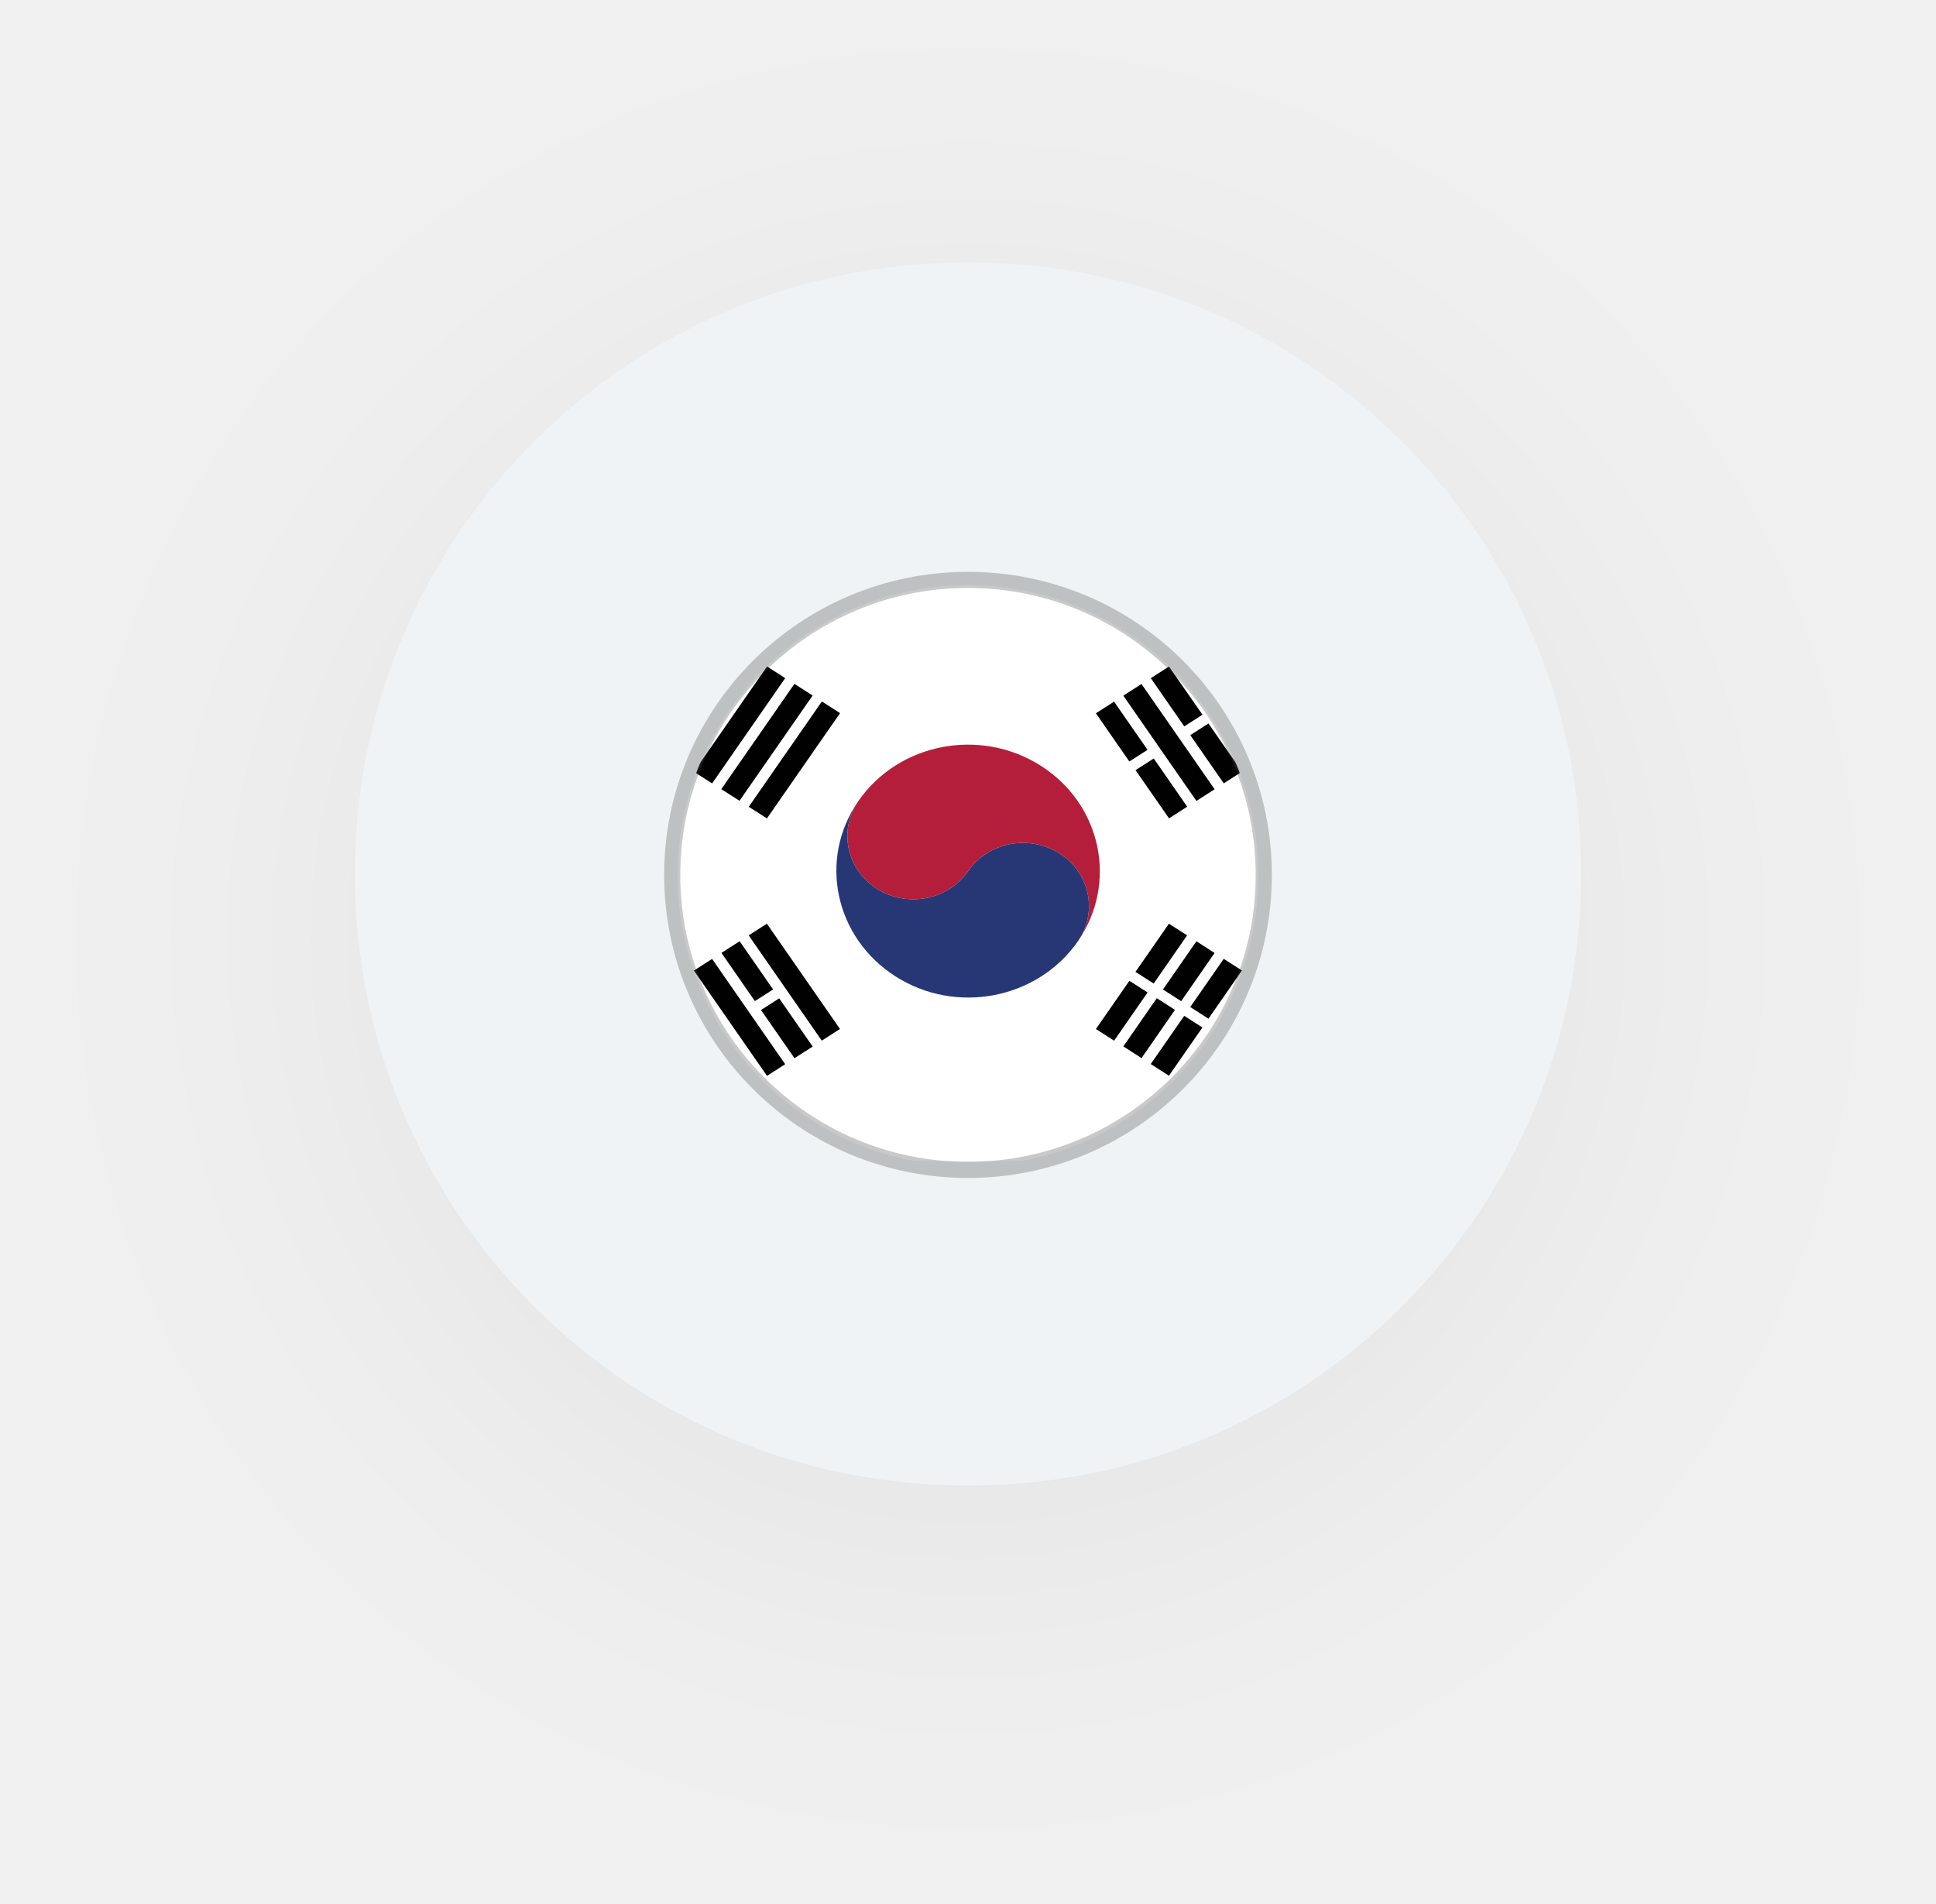
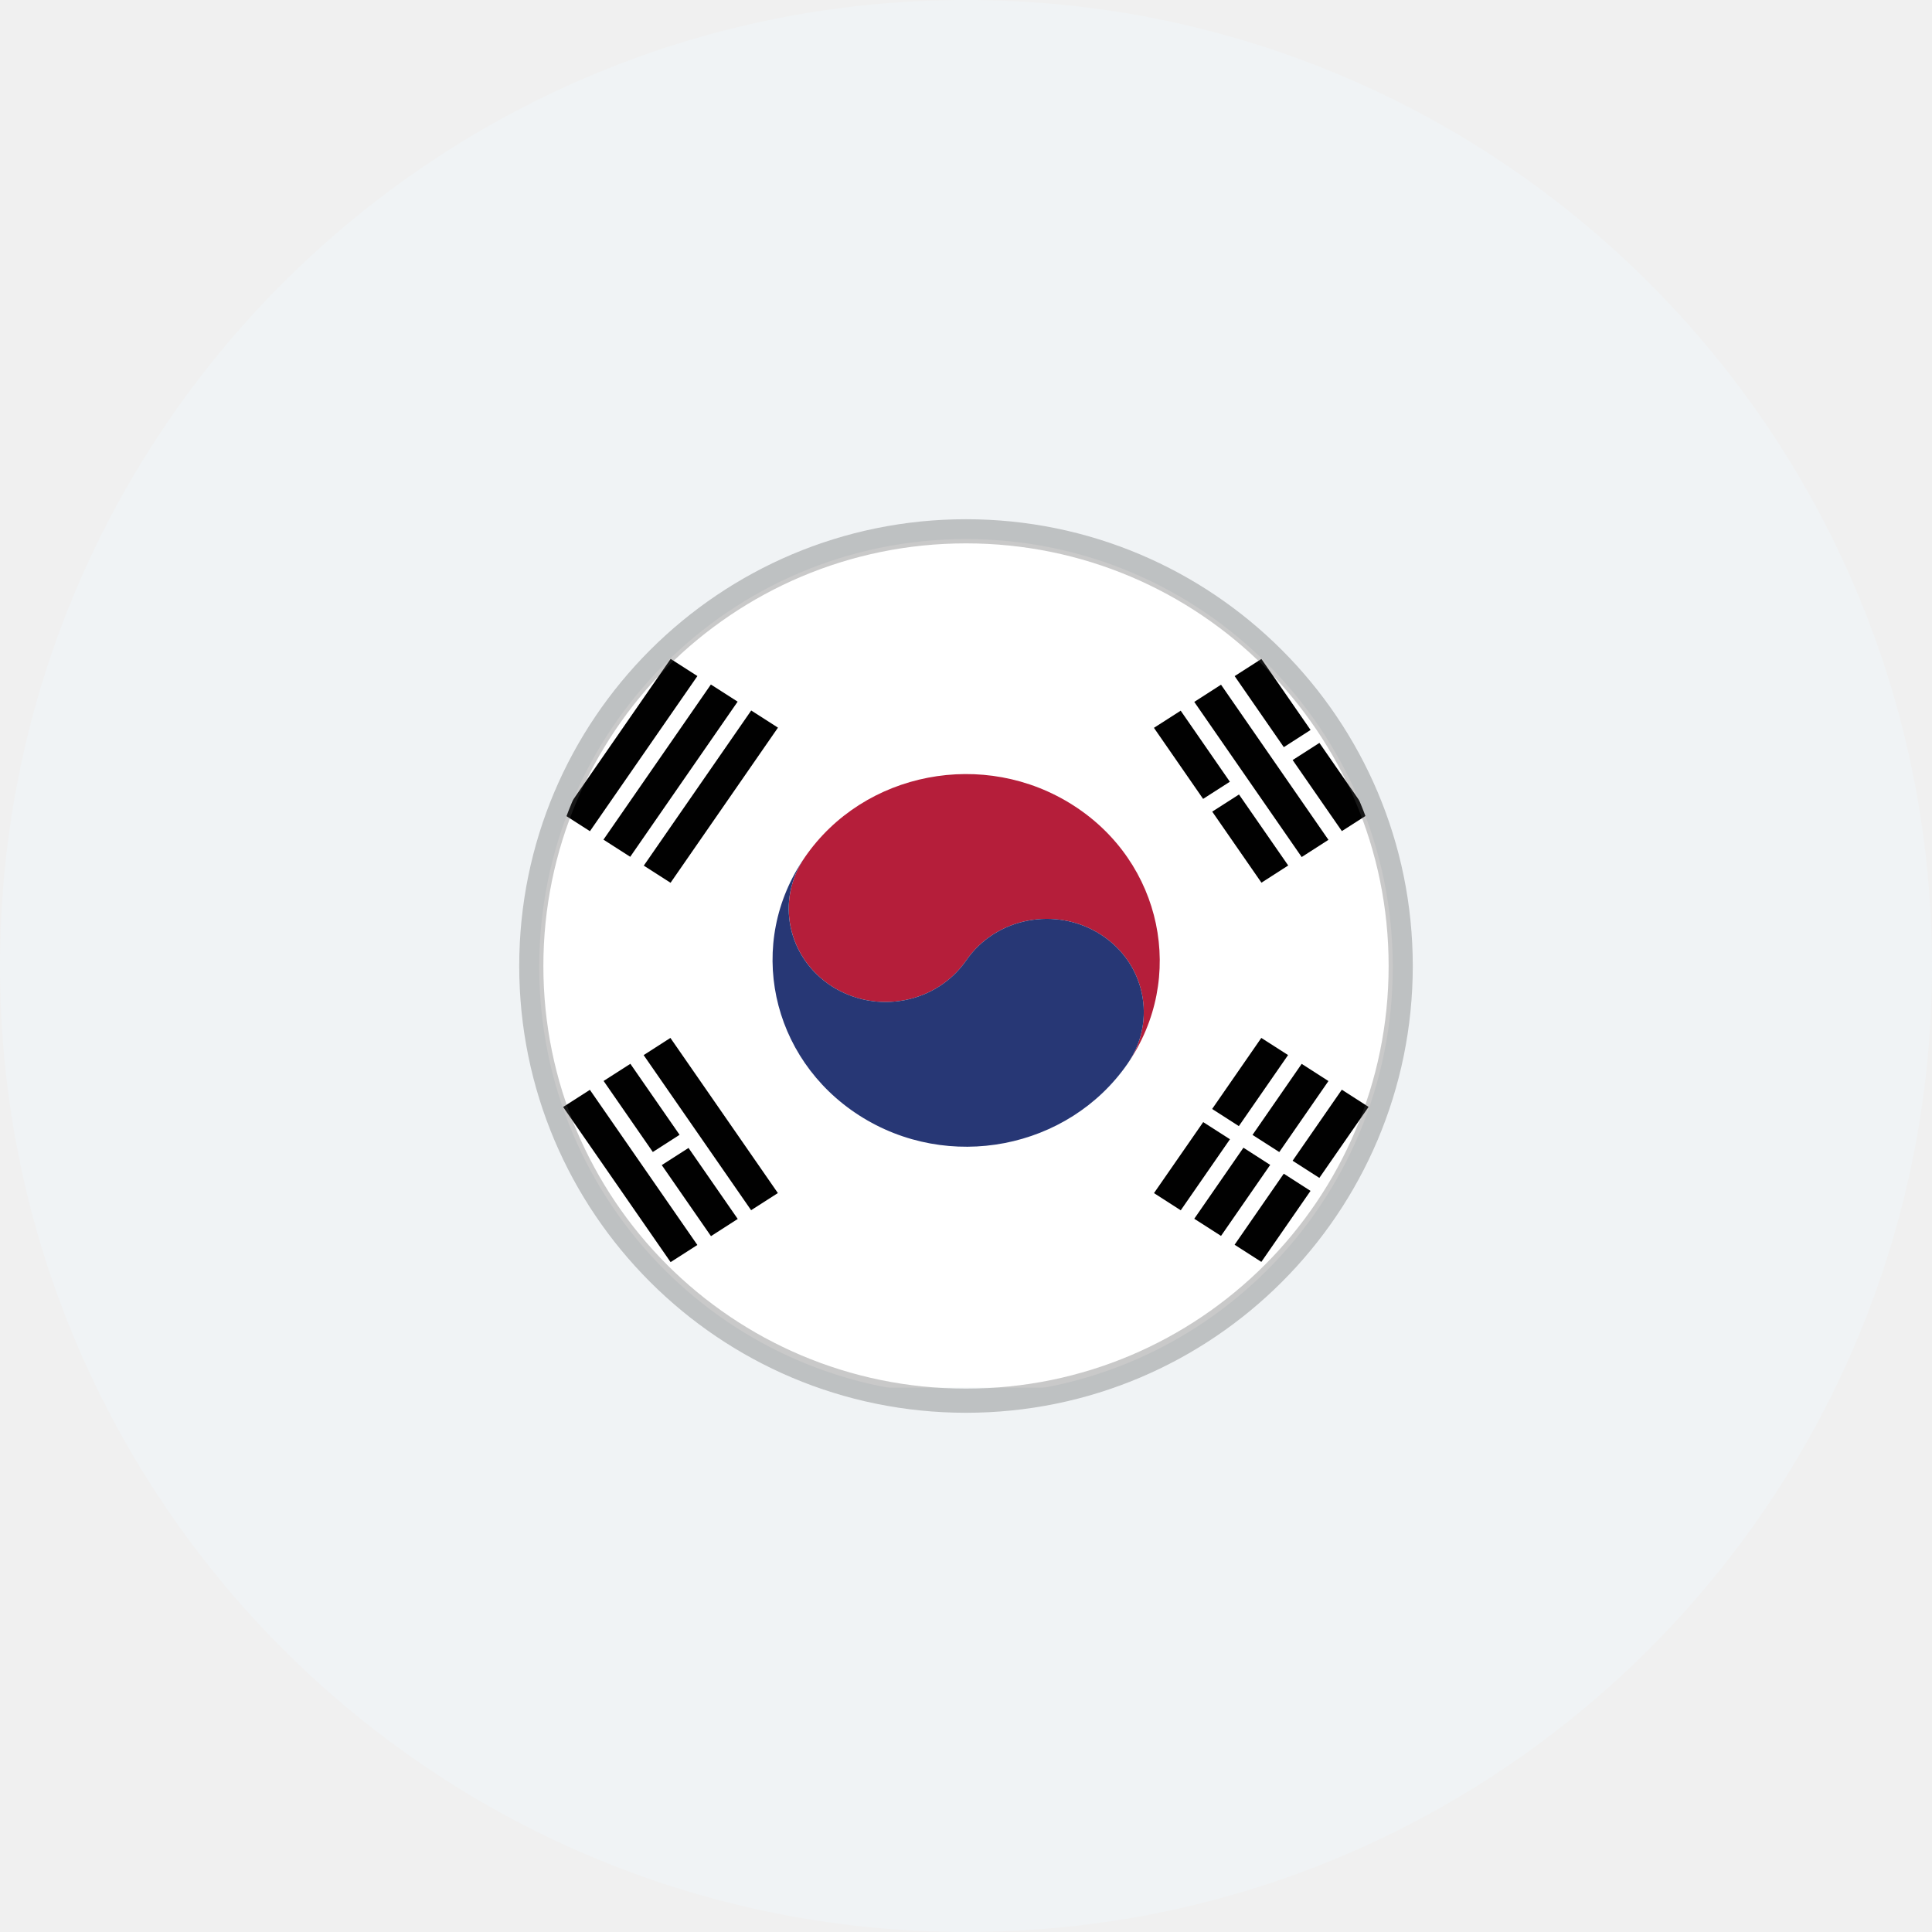
- <svg xmlns="http://www.w3.org/2000/svg" xmlns:xlink="http://www.w3.org/1999/xlink" width="60px" height="59px" viewBox="0 0 60 59" version="1.1">
-   <defs>
-     <rect id="path-1" x="0" y="0" width="38" height="37.905" rx="18.952" />
-     <filter x="-46.1%" y="-40.9%" width="192.1%" height="192.3%" filterUnits="objectBoundingBox" id="filter-2">
-       <feOffset dx="0" dy="2" in="SourceAlpha" result="shadowOffsetOuter1" />
-       <feGaussianBlur stdDeviation="5.5" in="shadowOffsetOuter1" result="shadowBlurOuter1" />
-       <feColorMatrix values="0 0 0 0 0   0 0 0 0 0   0 0 0 0 0  0 0 0 0.05 0" type="matrix" in="shadowBlurOuter1" />
-     </filter>
-     <circle id="path-3" cx="9" cy="9" r="9" />
-   </defs>
-   <g id="*Feature---multicurrencies-1.9.0" stroke="none" stroke-width="1" fill="none" fill-rule="evenodd">
-     <g id="general-setting" transform="translate(-65, -1038)">
-       <g id="dropdown" transform="translate(60, 703)">
-         <g id="KRW" transform="translate(16, 341.1429)">
-           <g transform="translate(0, 1.994987)">
-             <g id="Rectangle-11-Copy">
-               <use fill="black" fill-opacity="1" filter="url(#filter-2)" xlink:href="#path-1" />
-               <use fill="#F0F3F5" fill-rule="evenodd" xlink:href="#path-1" />
-             </g>
-             <g id="icon/korean-language" transform="translate(9, 9)">
-               <g id="korean" transform="translate(1, 1)">
-                 <mask id="mask-4" fill="white">
-                   <use xlink:href="#path-3" />
-                 </mask>
-                 <g id="path-1" />
-                 <g id="Group" mask="url(#mask-4)">
-                   <g transform="translate(-5, -0.137845)">
-                     <polygon id="Rectangle" fill="#FFFFFF" points="0 0.018 28 0.018 28 17.987 0 17.987" />
-                     <polygon id="Rectangle" fill="#010101" transform="translate(18.76377, 4.675003) rotate(-33.68371) translate(-18.76377, -4.675003) " points="18.412 3.76 19.081 3.772 19.116 5.591 18.446 5.578" />
-                     <polygon id="Rectangle" fill="#010101" transform="translate(19.99322, 6.437538) rotate(-33.68848) translate(-19.99322, -6.437538) " points="19.641 5.522 20.311 5.535 20.345 7.353 19.676 7.341" />
-                     <polygon id="Rectangle" fill="#010101" transform="translate(20.22828, 5.013216) rotate(-33.68371) translate(-20.22828, -5.013216) " points="19.856 3.021 20.525 3.033 20.601 7.005 19.931 6.993" />
-                     <polygon id="Rectangle" fill="#010101" transform="translate(20.46568, 3.586722) rotate(-33.68848) translate(-20.46568, -3.586722) " points="20.114 2.671 20.783 2.684 20.818 4.502 20.148 4.49" />
-                     <polygon id="Rectangle" fill="#010101" transform="translate(21.68941, 5.352496) rotate(-33.68848) translate(-21.68941, -5.352496) " points="21.337 4.437 22.007 4.449 22.042 6.268 21.372 6.256" />
-                     <polygon id="Rectangle" fill="#010101" transform="translate(8.617475, 12.44284) rotate(-33.68371) translate(-8.617475, -12.44284) " points="8.245 10.451 8.915 10.463 8.99 14.435 8.32 14.423" />
-                     <polygon id="Rectangle" fill="#010101" transform="translate(7.158952, 12.1023) rotate(-33.68848) translate(-7.158952, -12.1023) " points="6.807 11.187 7.477 11.199 7.511 13.018 6.841 13.005" />
-                     <polygon id="Rectangle" fill="#010101" transform="translate(8.385556, 13.87234) rotate(-33.68848) translate(-8.385556, -13.87234) " points="8.033 12.957 8.703 12.969 8.738 14.788 8.068 14.775" />
-                     <polygon id="Rectangle" fill="#010101" transform="translate(6.9197, 13.53497) rotate(-33.68371) translate(-6.9197, -13.53497) " points="6.547 11.543 7.217 11.555 7.292 15.527 6.623 15.515" />
-                     <polygon id="Rectangle" fill="#010101" transform="translate(8.620076, 5.555243) rotate(-56.31629) translate(-8.620076, -5.555243) " points="6.628 5.183 10.6 5.258 10.612 5.928 6.64 5.852" />
-                     <polygon id="Rectangle" fill="#010101" transform="translate(7.769535, 5.008996) rotate(-56.31629) translate(-7.769535, -5.008996) " points="5.777 4.636 9.749 4.712 9.762 5.382 5.79 5.306" />
-                     <polygon id="Rectangle" fill="#010101" transform="translate(6.920638, 4.469894) rotate(-56.31629) translate(-6.920638, -4.469894) " points="4.928 4.097 8.9 4.173 8.913 4.842 4.941 4.767" />
-                     <polygon id="Rectangle" fill="#010101" transform="translate(18.76504, 13.32882) rotate(-56.31152) translate(-18.76504, -13.32882) " points="17.849 12.977 19.668 13.011 19.681 13.681 17.862 13.646" />
-                     <polygon id="Rectangle" fill="#010101" transform="translate(19.9905, 11.55815) rotate(-56.31629) translate(-19.9905, -11.55815) " points="19.075 11.206 20.893 11.241 20.906 11.91 19.088 11.876" />
-                     <polygon id="Rectangle" fill="#010101" transform="translate(19.61406, 13.8679) rotate(-56.31152) translate(-19.61406, -13.8679) " points="18.699 13.516 20.517 13.55 20.53 14.22 18.711 14.186" />
-                     <polygon id="Rectangle" fill="#010101" transform="translate(20.84237, 12.10395) rotate(-56.31152) translate(-20.84237, -12.10395) " points="19.927 11.752 21.745 11.786 21.758 12.456 19.939 12.422" />
-                     <polygon id="Rectangle" fill="#010101" transform="translate(20.46454, 14.41429) rotate(-56.31152) translate(-20.46454, -14.41429) " points="19.549 14.062 21.368 14.097 21.38 14.766 19.561 14.732" />
-                     <polygon id="Rectangle" fill="#010101" transform="translate(21.68837, 12.64738) rotate(-56.31152) translate(-21.68837, -12.64738) " points="20.773 12.295 22.591 12.33 22.604 13 20.785 12.965" />
-                     <path d="M10.66,6.827 C10.625,6.864 10.601,6.902 10.566,6.939 C10.59,6.902 10.625,6.864 10.66,6.827" id="Path" fill="#B51E3A" />
-                     <path d="M16.264,5.74 C14.388,4.537 11.851,5.026 10.604,6.827 C9.98,7.729 10.232,8.942 11.173,9.546 C12.113,10.145 13.377,9.903 14.005,9 C14.629,8.097 15.898,7.856 16.838,8.454 C17.779,9.053 18.03,10.271 17.407,11.174 C18.648,9.373 18.14,6.937 16.264,5.74" id="Path" fill="#B51E3A" />
-                     <path d="M10.604,6.827 C9.98,7.729 10.232,8.942 11.173,9.546 C12.113,10.145 13.377,9.903 14.005,9 C14.629,8.097 15.898,7.856 16.838,8.454 C17.779,9.053 18.03,10.271 17.407,11.174 C16.155,12.974 13.623,13.463 11.747,12.26 C9.871,11.058 9.352,8.627 10.604,6.827" id="Path" fill="#273775" />
-                   </g>
-                 </g>
-               </g>
-               <ellipse id="Oval" stroke-opacity="0.3" stroke="#4A4A4A" stroke-width="0.5" cx="10" cy="9.98" rx="9.167" ry="9.144" />
-             </g>
-           </g>
-         </g>
-       </g>
-     </g>
+ <svg xmlns="http://www.w3.org/2000/svg" width="40" height="40" viewBox="0 0 40 40" fill="none">
+   <path d="M0 20C0 8.954 8.954 0 20 0V0C31.046 0 40 8.954 40 20V20C40 31.046 31.046 40 20 40V40C8.954 40 0 31.046 0 20V20Z" fill="#F0F3F5" />
+   <mask id="mask0_319_30400" style="mask-type:alpha" maskUnits="userSpaceOnUse" x="11" y="11" width="18" height="18">
+     <path d="M20 28.878C24.88 28.878 28.836 24.912 28.836 20.02C28.836 15.127 24.88 11.161 20 11.161C15.12 11.161 11.164 15.127 11.164 20.02C11.164 24.912 15.12 28.878 20 28.878Z" fill="white" />
+   </mask>
+   <g mask="url(#mask0_319_30400)">
+     <path fill-rule="evenodd" clip-rule="evenodd" d="M6.255 11.044H33.745V28.73H6.255V11.044Z" fill="white" />
+     <path fill-rule="evenodd" clip-rule="evenodd" d="M23.891 15.069L24.445 14.714L25.463 16.185L24.909 16.54L23.891 15.069Z" fill="#010101" />
+     <path fill-rule="evenodd" clip-rule="evenodd" d="M25.098 16.804L25.652 16.449L26.671 17.919L26.117 18.275L25.098 16.804Z" fill="#010101" />
+     <path fill-rule="evenodd" clip-rule="evenodd" d="M24.726 14.532L25.28 14.176L27.504 17.388L26.95 17.744L24.726 14.532Z" fill="#010101" />
+     <path fill-rule="evenodd" clip-rule="evenodd" d="M25.562 13.998L26.116 13.643L27.134 15.113L26.58 15.469L25.562 13.998Z" fill="#010101" />
+     <path fill-rule="evenodd" clip-rule="evenodd" d="M26.763 15.736L27.317 15.381L28.336 16.852L27.782 17.207L26.763 15.736Z" fill="#010101" />
+     <path fill-rule="evenodd" clip-rule="evenodd" d="M13.326 21.845L13.88 21.489L16.105 24.701L15.551 25.056L13.326 21.845Z" fill="#010101" />
+     <path fill-rule="evenodd" clip-rule="evenodd" d="M12.497 22.38L13.051 22.025L14.07 23.495L13.516 23.851L12.497 22.38Z" fill="#010101" />
+     <path fill-rule="evenodd" clip-rule="evenodd" d="M13.701 24.122L14.255 23.767L15.274 25.237L14.72 25.593L13.701 24.122Z" fill="#010101" />
+     <path fill-rule="evenodd" clip-rule="evenodd" d="M11.659 22.919L12.213 22.564L14.438 25.776L13.884 26.131L11.659 22.919Z" fill="#010101" />
+     <path fill-rule="evenodd" clip-rule="evenodd" d="M13.329 17.922L15.553 14.71L16.107 15.065L13.883 18.277L13.329 17.922Z" fill="#010101" />
+     <path fill-rule="evenodd" clip-rule="evenodd" d="M12.494 17.384L14.718 14.172L15.272 14.527L13.048 17.739L12.494 17.384Z" fill="#010101" />
+     <path fill-rule="evenodd" clip-rule="evenodd" d="M11.66 16.854L13.885 13.642L14.439 13.997L12.214 17.209L11.66 16.854Z" fill="#010101" />
+     <path fill-rule="evenodd" clip-rule="evenodd" d="M23.892 24.702L24.911 23.232L25.465 23.587L24.446 25.058L23.892 24.702Z" fill="#010101" />
+     <path fill-rule="evenodd" clip-rule="evenodd" d="M25.096 22.96L26.114 21.489L26.668 21.844L25.649 23.315L25.096 22.96Z" fill="#010101" />
+     <path fill-rule="evenodd" clip-rule="evenodd" d="M24.726 25.233L25.744 23.762L26.298 24.118L25.28 25.588L24.726 25.233Z" fill="#010101" />
+     <path fill-rule="evenodd" clip-rule="evenodd" d="M25.932 23.497L26.95 22.026L27.504 22.382L26.486 23.852L25.932 23.497Z" fill="#010101" />
+     <path fill-rule="evenodd" clip-rule="evenodd" d="M25.561 25.771L26.579 24.3L27.133 24.656L26.115 26.126L25.561 25.771Z" fill="#010101" />
+     <path fill-rule="evenodd" clip-rule="evenodd" d="M26.762 24.032L27.781 22.561L28.335 22.917L27.316 24.387L26.762 24.032Z" fill="#010101" />
+     <path fill-rule="evenodd" clip-rule="evenodd" d="M16.721 17.745C16.686 17.782 16.663 17.819 16.629 17.855C16.652 17.819 16.686 17.782 16.721 17.745Z" fill="#B51E3A" />
+     <path fill-rule="evenodd" clip-rule="evenodd" d="M22.223 16.675C20.381 15.492 17.89 15.972 16.666 17.745C16.054 18.634 16.301 19.827 17.224 20.422C18.148 21.011 19.388 20.773 20.005 19.884C20.617 18.995 21.863 18.758 22.787 19.347C23.71 19.936 23.957 21.135 23.345 22.023C24.564 20.251 24.065 17.853 22.223 16.675Z" fill="#B51E3A" />
+     <path fill-rule="evenodd" clip-rule="evenodd" d="M16.666 17.745C16.053 18.634 16.3 19.827 17.224 20.422C18.148 21.011 19.388 20.773 20.005 19.884C20.617 18.995 21.863 18.758 22.787 19.347C23.71 19.936 23.957 21.135 23.345 22.023C22.116 23.796 19.63 24.276 17.788 23.093C15.946 21.91 15.436 19.517 16.666 17.745Z" fill="#273775" />
  </g>
+   <path d="M20 29C24.971 29 29 24.971 29 20C29 15.029 24.971 11 20 11C15.029 11 11 15.029 11 20C11 24.971 15.029 29 20 29Z" stroke="#4A4A4A" stroke-opacity="0.3" stroke-width="0.5" />
</svg>
